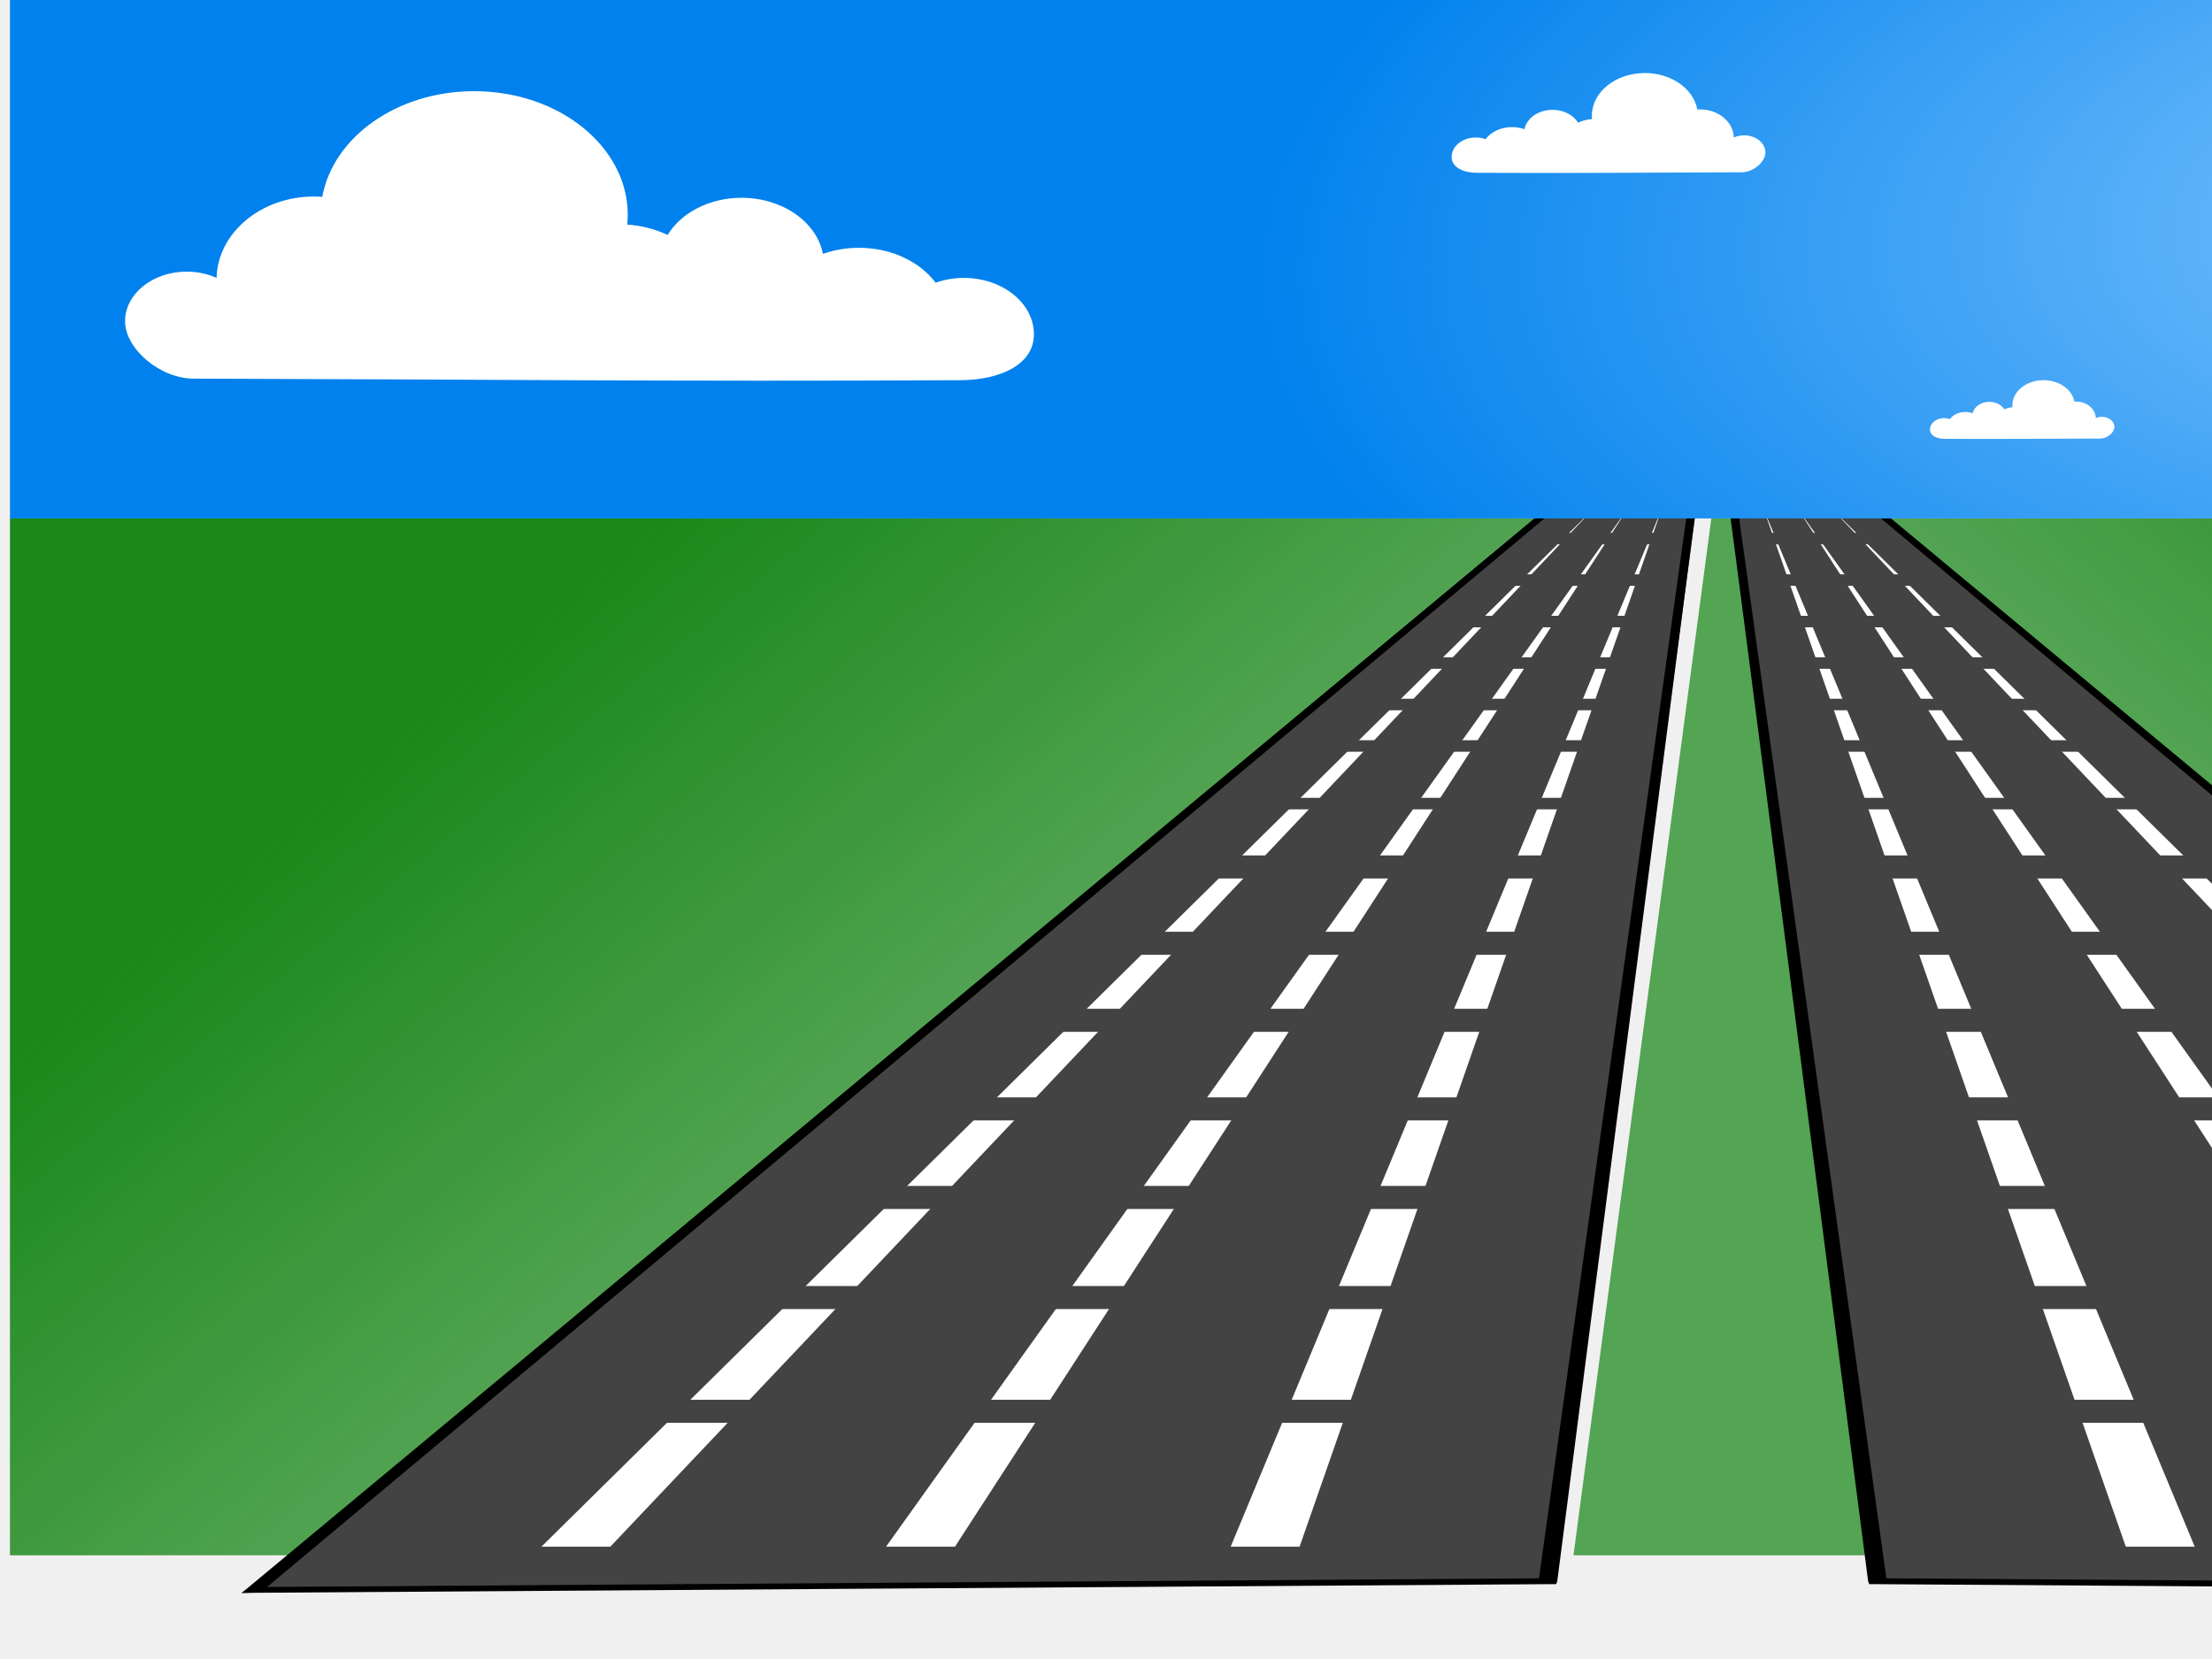
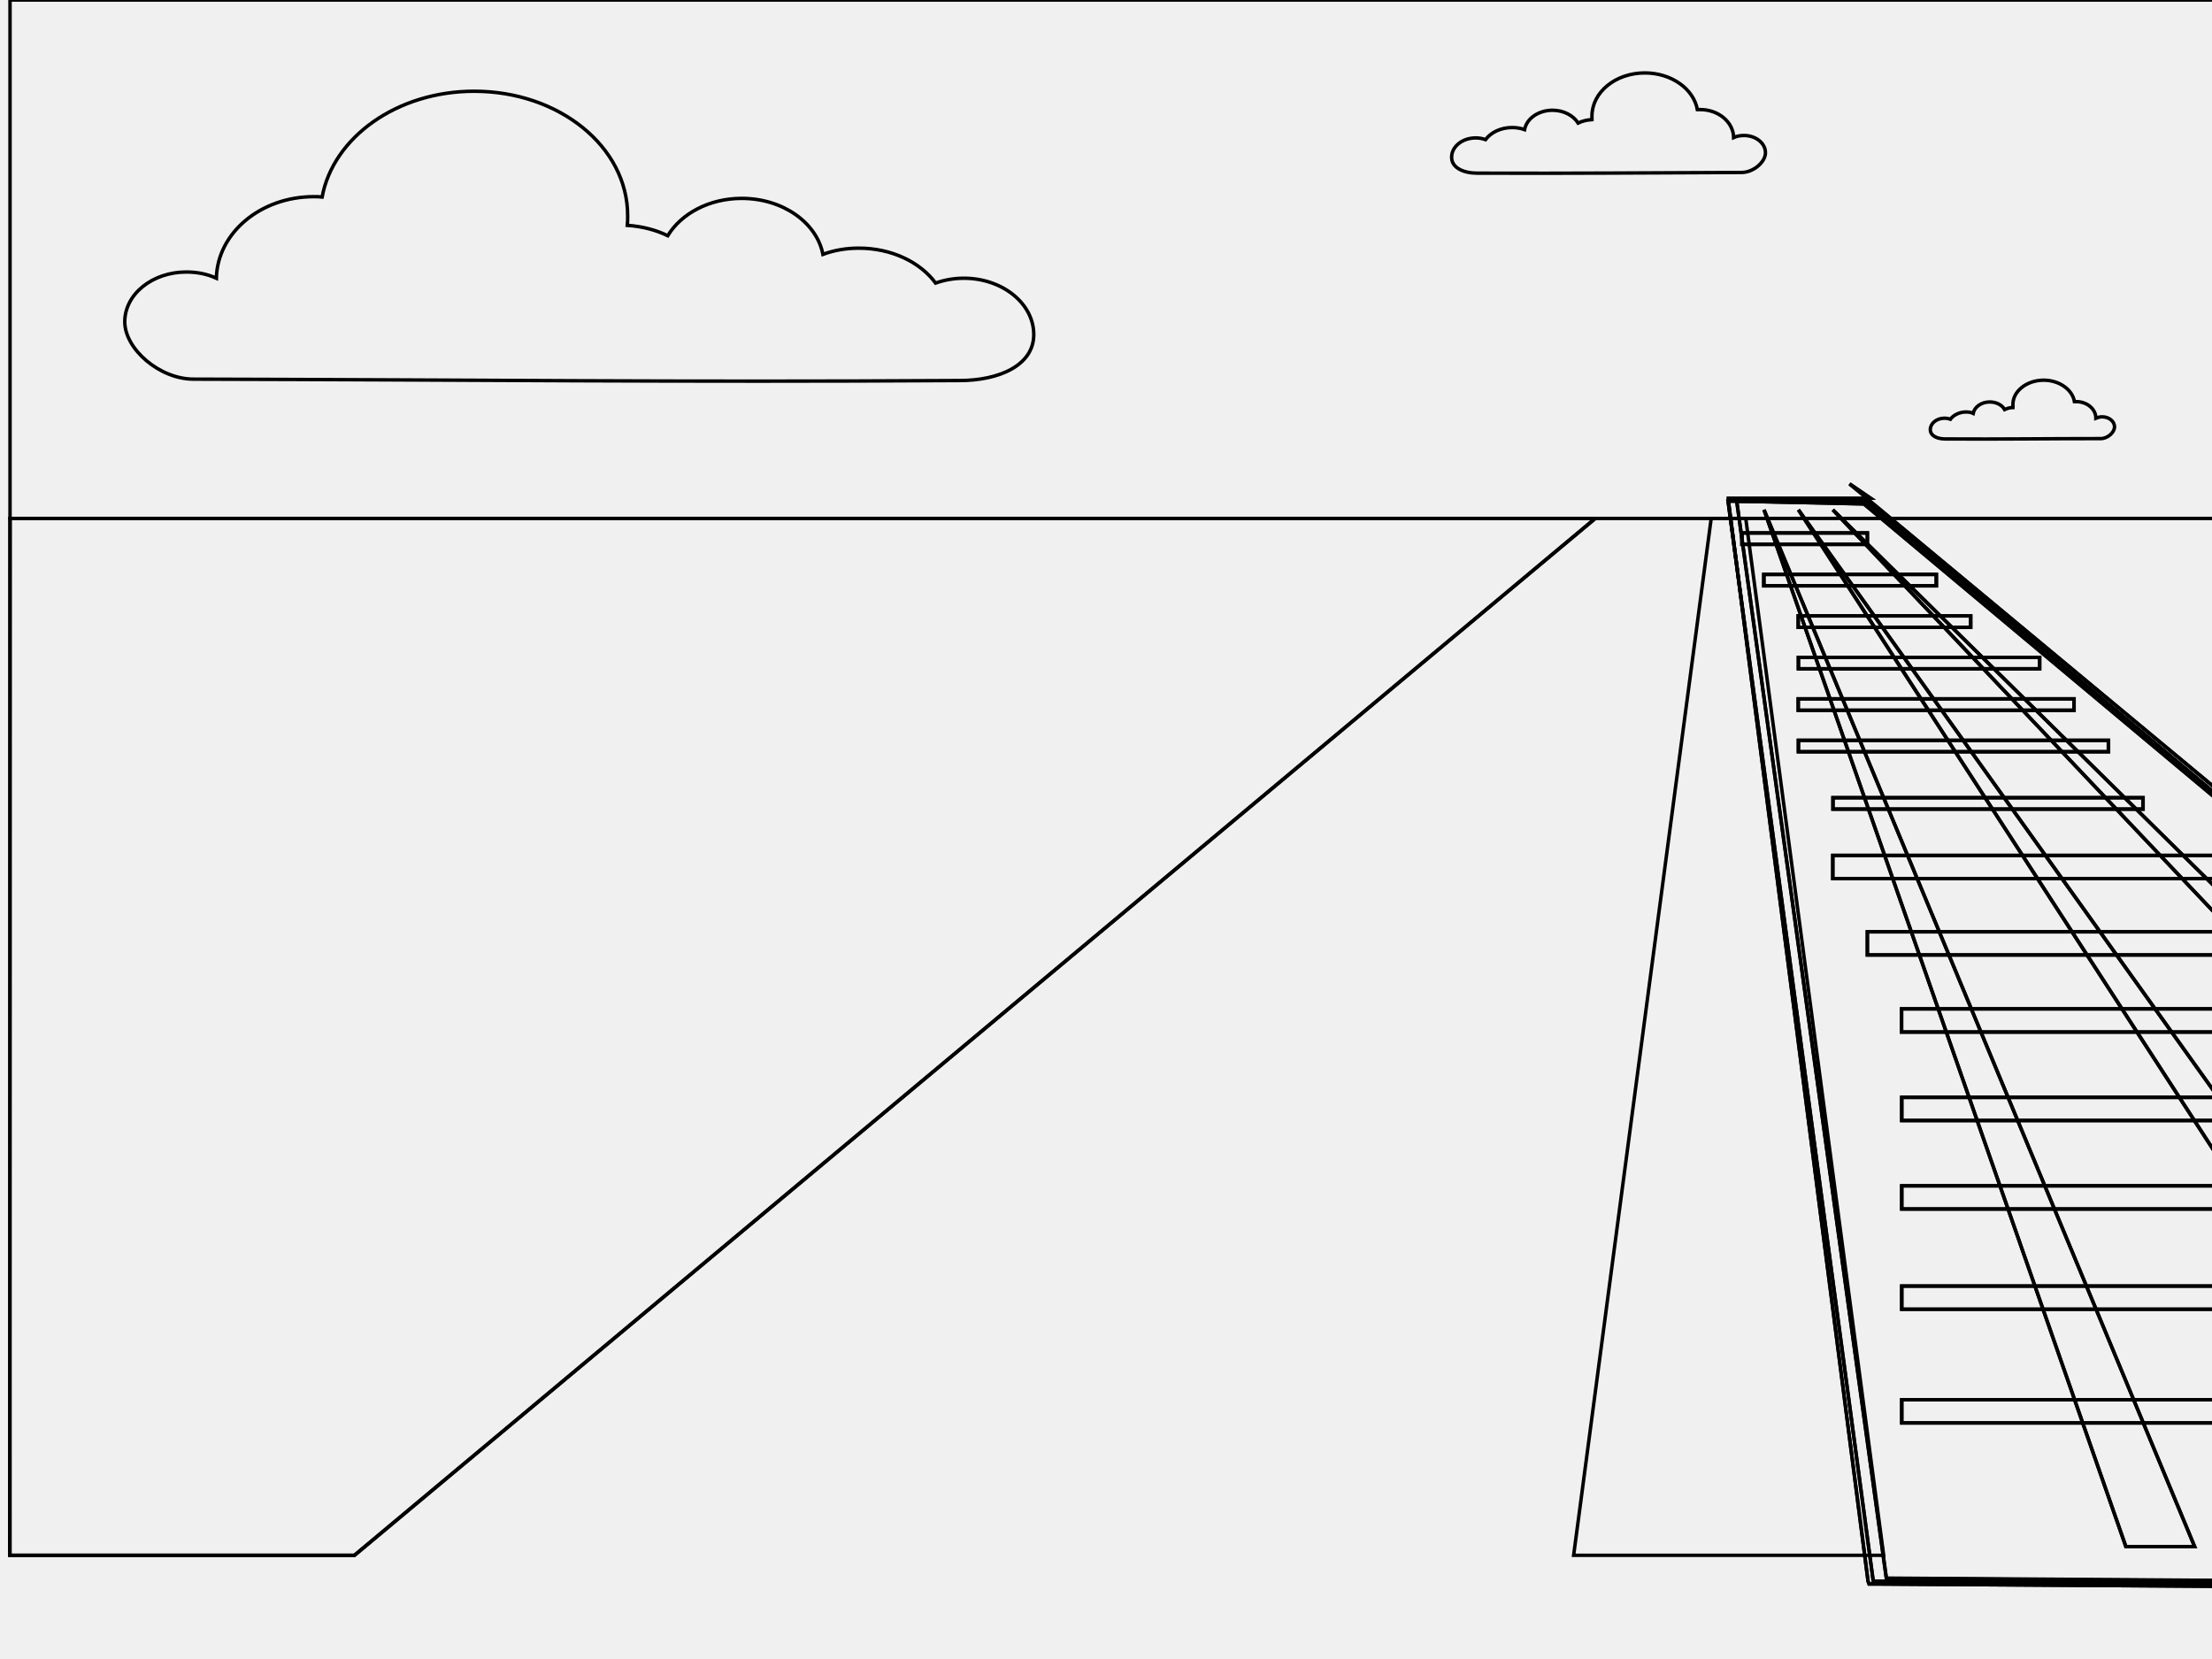
- <svg xmlns="http://www.w3.org/2000/svg" xmlns:xlink="http://www.w3.org/1999/xlink" viewBox="0 0 640 480">
-   <defs>
-     <filter id="f" x="-.228" y="-.228" width="1.456" height="1.456">
-       <feGaussianBlur stdDeviation="4.75" />
-     </filter>
-     <linearGradient id="d" x1="7.248" x2="54.309" y1="39.62" y2="58.536" gradientTransform="matrix(9.9712 0 0 3.3333 -.0041575 116.67)" gradientUnits="userSpaceOnUse">
-       <stop stop-color="#1a881a" offset="0" />
-       <stop stop-color="#1a881a" stop-opacity=".722" offset=".5" />
-       <stop stop-color="#1a881a" stop-opacity="0" offset="1" />
-     </linearGradient>
-     <radialGradient id="c" cx="78.461" cy="-5.607" r="50" gradientTransform="matrix(8.5019 -.46866 .09203 3.7781 115.79 117.04)" gradientUnits="userSpaceOnUse">
-       <stop stop-color="#8bcbff" offset="0" />
-       <stop stop-color="#0081ed" offset="1" />
-     </radialGradient>
-     <radialGradient id="b" cx="-50" cy="25" r="25" gradientTransform="matrix(1.5625 0 0 1.375 28.125 -9.375)" gradientUnits="userSpaceOnUse">
-       <stop stop-color="#ff2" offset="0" />
-       <stop stop-color="#ffff71" stop-opacity=".794" offset="1" />
-     </radialGradient>
-   </defs>
-   <path d="m495.14 150h9.971l39.885 300h-89.741l39.885-300z" fill="#1a881a" fill-opacity=".733" stroke-width="4.143" />
-   <path d="m-22.113 12.5z" fill="#ff0" stroke-width="0" />
-   <path id="a" d="m2.883 150h458.67l-358.96 300h-99.712v-300z" fill="url(#d)" stroke-width="4.143" />
-   <use transform="matrix(-1 0 0 1 997.11 -3e-5)" width="100" height="100" xlink:href="#a" />
+ <svg xmlns="http://www.w3.org/2000/svg" version="1.1" id="Layer_1" x="0px" y="0px" viewBox="0 0 640 480" style="enable-background:new 0 0 640 480;" xml:space="preserve">
+   <style type="text/css">
+ 	.st0{fill:none;stroke:#000000;stroke-miterlimit:10;}
+ </style>
+   <path class="st0" d="M495.1,150h10L545,450h-89.7L495.1,150L495.1,150z" />
+   <path class="st0" d="M-22.1,12.5" />
+   <path id="a" class="st0" d="M2.9,150h458.7l-359,300H2.9L2.9,150L2.9,150z" />
+   <g transform="matrix(-1 0 0 1 997.11 -3e-5)">
+     <path id="a_1_" class="st0" d="M994.2,150H535.6l359,300h99.7L994.2,150L994.2,150z" />
+   </g>
  <g id="e">
-     <path d="m500 145h39.885l376.41 315-374.3-2.5-41.992-312.5z" fill="#434343" stroke-width=".52" />
-     <g fill="#fff" stroke-width="4.143">
-       <path d="m530.3 147.5l304.12 300h-19.942l-284.18-300z" />
-       <path d="m520.33 147.5l214.38 300h-19.942l-194.44-300z" />
-       <path d="m510.36 147.5l124.64 300h-19.942l-104.7-300z" />
+     <path class="st0" d="M500,145h39.9l376.4,315L542,457.5L500,145L500,145z" />
+     <g>
+       <path class="st0" d="M530.3,147.5l304.1,300h-19.9L530.3,147.5L530.3,147.5z" />
+       <path class="st0" d="M520.3,147.5l214.4,300h-19.9L520.3,147.5L520.3,147.5z" />
+       <path class="st0" d="M510.4,147.5l124.6,300h-19.9L510.4,147.5L510.4,147.5z" />
    </g>
-     <g fill="#434343" stroke-width="0">
-       <rect transform="matrix(9.9712 0 0 3.3333 -11.031 114.17)" x="52.29" y="15.6" width="5" height="1" />
-       <rect transform="matrix(9.9712 0 0 3.3333 -11.031 114.17)" x="54.29" y="35" width="9" height="1" />
-       <rect transform="matrix(9.9712 0 0 3.3333 -11.031 114.17)" x="54.29" y="40" width="12" height="2" />
-       <rect transform="matrix(9.9712 0 0 3.3333 -11.031 114.17)" x="55.29" y="46.625" width="14" height="2" />
-       <rect transform="matrix(9.9712 0 0 3.3333 -11.031 114.17)" x="56.29" y="53.312" width="15" height="2" />
-       <rect transform="matrix(9.9712 0 0 3.3333 -11.031 114.17)" x="56.29" y="61" width="18" height="2" />
-       <rect transform="matrix(9.9712 0 0 3.3333 -11.031 114.17)" x="56.29" y="68.688" width="21" height="2" />
-       <rect transform="matrix(9.9712 0 0 3.3333 -11.031 114.17)" x="56.29" y="77.375" width="24" height="2" />
-       <rect transform="matrix(9.9712 0 0 3.3333 -11.031 114.17)" x="56.29" y="87.25" width="28" height="2" />
-       <rect transform="matrix(9.9712 0 0 3.3333 -11.031 114.17)" x="53.29" y="19.2" width="5" height="1" />
-       <rect transform="matrix(9.9712 0 0 3.3333 -11.031 114.17)" x="53.29" y="22.8" width="7" height="1" />
-       <rect transform="matrix(9.9712 0 0 3.3333 -11.031 114.17)" x="53.29" y="26.4" width="8" height="1" />
-       <rect transform="matrix(9.9712 0 0 3.3333 -11.031 114.17)" x="53.29" y="30" width="9" height="1" />
-       <rect transform="matrix(9.9712 0 0 3.3333 -11.031 114.17)" x="51.648" y="12" width="3.642" height="1" />
+     <g>
+       <rect x="510.4" y="166.2" class="st0" width="49.9" height="3.3" />
+       <rect x="530.3" y="230.8" class="st0" width="89.7" height="3.3" />
+       <rect x="530.3" y="247.5" class="st0" width="119.7" height="6.7" />
+       <rect x="540.3" y="269.6" class="st0" width="139.6" height="6.7" />
+       <rect x="550.2" y="291.9" class="st0" width="149.6" height="6.7" />
+       <rect x="550.2" y="317.5" class="st0" width="179.5" height="6.7" />
+       <rect x="550.2" y="343.1" class="st0" width="209.4" height="6.7" />
+       <rect x="550.2" y="372.1" class="st0" width="239.3" height="6.7" />
+       <rect x="550.2" y="405" class="st0" width="279.2" height="6.7" />
+       <rect x="520.3" y="178.2" class="st0" width="49.9" height="3.3" />
+       <rect x="520.3" y="190.2" class="st0" width="69.8" height="3.3" />
+       <rect x="520.3" y="202.2" class="st0" width="79.8" height="3.3" />
+       <rect x="520.3" y="214.2" class="st0" width="89.7" height="3.3" />
+       <rect x="504" y="154.2" class="st0" width="36.3" height="3.3" />
    </g>
-     <path d="m535.13 140l0.594 0.531 4.375 3.625h1.031l-6-4.156zm4.969 4.156h-39.969v0.844l40.375 312.5 0.312 0.844h2.156l374.56 2.5 3.719 0.094-1.562-1.25-379.59-315.53zm-37.594 0.844l36.75 0.844 374.53 313.31-368-2.5-43.281-311.66z" stroke-width=".52" />
+     <path class="st0" d="M535.1,140l0.6,0.5l4.4,3.6h1L535.1,140z M540.1,144.2h-40v0.8l40.4,312.5l0.3,0.8h2.2l374.6,2.5l3.7,0.1   l-1.6-1.3L540.1,144.2L540.1,144.2z M502.5,145l36.8,0.8l374.5,313.3l-368-2.5L502.5,145L502.5,145z" />
  </g>
-   <use transform="matrix(-1 0 0 1 991.07 1.0083e-5)" width="100" height="100" xlink:href="#e" />
-   <g stroke="#000">
-     <path d="m2.883 283.33z" fill="none" stroke-width="5.765" />
-     <g stroke-width="0">
-       <rect x="2.883" width="997.12" height="150" fill="url(#c)" />
-       <path d="m815.53 50a39.885 40 0 1 1 -79.769 0" fill="url(#b)" filter="url(#f)" />
+   <g transform="matrix(-1 0 0 1 991.07 1.0083e-5)">
+     <g id="e_1_">
+       <path class="st0" d="M491.1,145h-39.9L74.8,460l374.3-2.5L491.1,145L491.1,145z" />
+       <g>
+         <path class="st0" d="M460.8,147.5l-304.1,300h19.9L460.8,147.5L460.8,147.5z" />
+         <path class="st0" d="M470.7,147.5l-214.4,300h19.9L470.7,147.5L470.7,147.5z" />
+         <path class="st0" d="M480.7,147.5l-124.6,300H376L480.7,147.5L480.7,147.5z" />
+       </g>
+       <g>
+         <rect x="430.9" y="166.2" class="st0" width="49.9" height="3.3" />
+         <rect x="371" y="230.8" class="st0" width="89.7" height="3.3" />
+         <rect x="341.1" y="247.5" class="st0" width="119.7" height="6.7" />
+         <rect x="311.2" y="269.6" class="st0" width="139.6" height="6.7" />
+         <rect x="291.3" y="291.9" class="st0" width="149.6" height="6.7" />
+         <rect x="261.3" y="317.5" class="st0" width="179.5" height="6.7" />
+         <rect x="231.4" y="343.1" class="st0" width="209.4" height="6.7" />
+         <rect x="201.5" y="372.1" class="st0" width="239.3" height="6.7" />
+         <rect x="161.6" y="405" class="st0" width="279.2" height="6.7" />
+         <rect x="420.9" y="178.2" class="st0" width="49.9" height="3.3" />
+         <rect x="400.9" y="190.2" class="st0" width="69.8" height="3.3" />
+         <rect x="391" y="202.2" class="st0" width="79.8" height="3.3" />
+         <rect x="381" y="214.2" class="st0" width="89.7" height="3.3" />
+         <rect x="450.8" y="154.2" class="st0" width="36.3" height="3.3" />
+       </g>
+       <path class="st0" d="M455.9,140l-0.6,0.5l-4.4,3.6h-1L455.9,140z M451,144.2h40v0.8l-40.4,312.5l-0.3,0.8h-2.2l-374.6,2.5    l-3.7,0.1l1.6-1.3L451,144.2L451,144.2z M488.6,145l-36.8,0.8L77.3,459.2l368-2.5L488.6,145L488.6,145z" />
    </g>
  </g>
-   <g fill="#fff">
-     <path d="m903.49 71.953c-10.154 0-18.568 6.045-20 13.909-0.358-0.026-0.718-0.042-1.084-0.042-6.987 0-12.676 4.78-12.832 10.716-1.167-0.525-2.508-0.826-3.939-0.826-4.472 0-8.106 2.928-8.106 6.532s4.576 7.555 9.048 7.555c37.903 0.098 63.086 0.403 100.86 0.205 5.085 0 9.737-1.943 9.737-6.041 0-4.098-4.128-7.424-9.213-7.424-1.326 0-2.584 0.227-3.724 0.634-2.064-2.755-5.811-4.597-10.093-4.597-1.686 0-3.293 0.288-4.744 0.803-0.808-4.181-5.297-7.386-10.711-7.386-4.274 0-7.972 1.995-9.738 4.893-1.579-0.753-3.383-1.236-5.309-1.367 0.04-0.421 0.064-0.843 0.064-1.272 0-8.991-9.058-16.29-20.215-16.29z" />
-     <path d="m591.26 110c4.53 0 8.283 2.696 8.921 6.204 0.16-0.011 0.32-0.019 0.484-0.019 3.116 0 5.654 2.132 5.724 4.78 0.521-0.234 1.119-0.369 1.757-0.369 1.995 0 3.616 1.306 3.616 2.914 0 1.607-2.041 3.37-4.036 3.37-16.908 0.044-28.141 0.18-44.99 0.091-2.268 0-4.343-0.867-4.343-2.695s1.841-3.312 4.11-3.312c0.591 0 1.153 0.101 1.661 0.283 0.921-1.229 2.592-2.051 4.502-2.051 0.752 0 1.469 0.129 2.116 0.358 0.36-1.865 2.363-3.295 4.778-3.295 1.907 0 3.556 0.89 4.344 2.183 0.704-0.336 1.509-0.552 2.368-0.61-0.018-0.188-0.029-0.376-0.029-0.568 0-4.011 4.04-7.266 9.018-7.266z" />
-     <path d="m137.2 26.379c-22.317 0-40.81 13.286-43.956 30.569-0.787-0.056-1.579-0.093-2.382-0.093-15.355 0-27.86 10.506-28.202 23.551-2.565-1.155-5.513-1.816-8.658-1.816-9.829 0-17.815 6.435-17.815 14.356 0 7.92 10.057 16.605 19.886 16.605 83.304 0.216 138.65 0.886 221.67 0.45 11.177 0 21.399-4.271 21.399-13.277 0-9.006-9.072-16.317-20.249-16.317-2.914 0-5.68 0.499-8.184 1.393-4.537-6.054-12.772-10.104-22.183-10.104-3.706 0-7.237 0.634-10.425 1.765-1.776-9.189-11.641-16.234-23.54-16.234-9.394 0-17.521 4.386-21.402 10.754-3.47-1.655-7.436-2.717-11.668-3.003 0.089-0.925 0.141-1.853 0.141-2.797 0-19.76-19.907-35.802-44.43-35.802z" />
-     <path d="m475.91 21.13c7.705 0 14.09 4.587 15.176 10.554 0.272-0.019 0.545-0.032 0.822-0.032 5.301 0 9.619 3.627 9.737 8.131 0.886-0.399 1.903-0.627 2.989-0.627 3.393 0 6.151 2.222 6.151 4.956 0 2.735-3.472 5.733-6.866 5.733-28.76 0.075-47.869 0.306-76.53 0.155-3.859 0-7.388-1.474-7.388-4.584 0-3.109 3.132-5.633 6.991-5.633 1.006 0 1.961 0.172 2.825 0.481 1.566-2.09 4.41-3.488 7.659-3.488 1.279 0 2.499 0.219 3.599 0.609 0.613-3.172 4.019-5.605 8.127-5.605 3.243 0 6.049 1.514 7.389 3.713 1.198-0.572 2.567-0.938 4.028-1.037-0.031-0.32-0.049-0.64-0.049-0.966 0-6.822 6.873-12.36 15.339-12.36z" />
+   <g>
+     <path class="st0" d="M2.9,283.3" />
+     <g>
+       <rect x="2.9" class="st0" width="997.1" height="150" />
+       <path class="st0" d="M815.5,50c0.1,22.1-17.7,40.1-39.7,40.2s-40-17.7-40.1-39.8c0-0.1,0-0.3,0-0.4" />
+     </g>
+   </g>
+   <g>
+     <path class="st0" d="M903.5,72c-10.2,0-18.6,6-20,13.9c-0.4,0-0.7,0-1.1,0c-7,0-12.7,4.8-12.8,10.7c-1.2-0.5-2.5-0.8-3.9-0.8   c-4.5,0-8.1,2.9-8.1,6.5s4.6,7.6,9,7.6c37.9,0.1,63.1,0.4,100.9,0.2c5.1,0,9.7-1.9,9.7-6c0-4.1-4.1-7.4-9.2-7.4   c-1.3,0-2.6,0.2-3.7,0.6c-2.1-2.8-5.8-4.6-10.1-4.6c-1.7,0-3.3,0.3-4.7,0.8c-0.8-4.2-5.3-7.4-10.7-7.4c-4.3,0-8,2-9.7,4.9   c-1.6-0.8-3.4-1.2-5.3-1.4c0-0.4,0.1-0.8,0.1-1.3C923.7,79.3,914.6,72,903.5,72L903.5,72z" />
+     <path class="st0" d="M591.3,110c4.5,0,8.3,2.7,8.9,6.2c0.2,0,0.3,0,0.5,0c3.1,0,5.7,2.1,5.7,4.8c0.5-0.2,1.1-0.4,1.8-0.4   c2,0,3.6,1.3,3.6,2.9c0,1.6-2,3.4-4,3.4c-16.9,0-28.1,0.2-45,0.1c-2.3,0-4.3-0.9-4.3-2.7s1.8-3.3,4.1-3.3c0.6,0,1.2,0.1,1.7,0.3   c0.9-1.2,2.6-2.1,4.5-2.1c0.8,0,1.5,0.1,2.1,0.4c0.4-1.9,2.4-3.3,4.8-3.3c1.9,0,3.6,0.9,4.3,2.2c0.7-0.3,1.5-0.6,2.4-0.6   c0-0.2,0-0.4,0-0.6C582.2,113.3,586.3,110,591.3,110L591.3,110z" />
+     <path class="st0" d="M137.2,26.4c-22.3,0-40.8,13.3-44,30.6c-0.8-0.1-1.6-0.1-2.4-0.1c-15.4,0-27.9,10.5-28.2,23.6   c-2.6-1.2-5.5-1.8-8.7-1.8c-9.8,0-17.8,6.4-17.8,14.4c0,7.9,10.1,16.6,19.9,16.6c83.3,0.2,138.6,0.9,221.7,0.4   c11.2,0,21.4-4.3,21.4-13.3c0-9-9.1-16.3-20.2-16.3c-2.9,0-5.7,0.5-8.2,1.4c-4.5-6.1-12.8-10.1-22.2-10.1c-3.7,0-7.2,0.6-10.4,1.8   c-1.8-9.2-11.6-16.2-23.5-16.2c-9.4,0-17.5,4.4-21.4,10.8c-3.5-1.7-7.4-2.7-11.7-3c0.1-0.9,0.1-1.9,0.1-2.8   C181.6,42.4,161.7,26.4,137.2,26.4L137.2,26.4z" />
+     <path class="st0" d="M475.9,21.1c7.7,0,14.1,4.6,15.2,10.6c0.3,0,0.5,0,0.8,0c5.3,0,9.6,3.6,9.7,8.1c0.9-0.4,1.9-0.6,3-0.6   c3.4,0,6.2,2.2,6.2,5c0,2.7-3.5,5.7-6.9,5.7c-28.8,0.1-47.9,0.3-76.5,0.2c-3.9,0-7.4-1.5-7.4-4.6c0-3.1,3.1-5.6,7-5.6   c1,0,2,0.2,2.8,0.5c1.6-2.1,4.4-3.5,7.7-3.5c1.3,0,2.5,0.2,3.6,0.6c0.6-3.2,4-5.6,8.1-5.6c3.2,0,6,1.5,7.4,3.7c1.2-0.6,2.6-0.9,4-1   c0-0.3,0-0.6,0-1C460.6,26.7,467.4,21.1,475.9,21.1L475.9,21.1z" />
  </g>
</svg>
